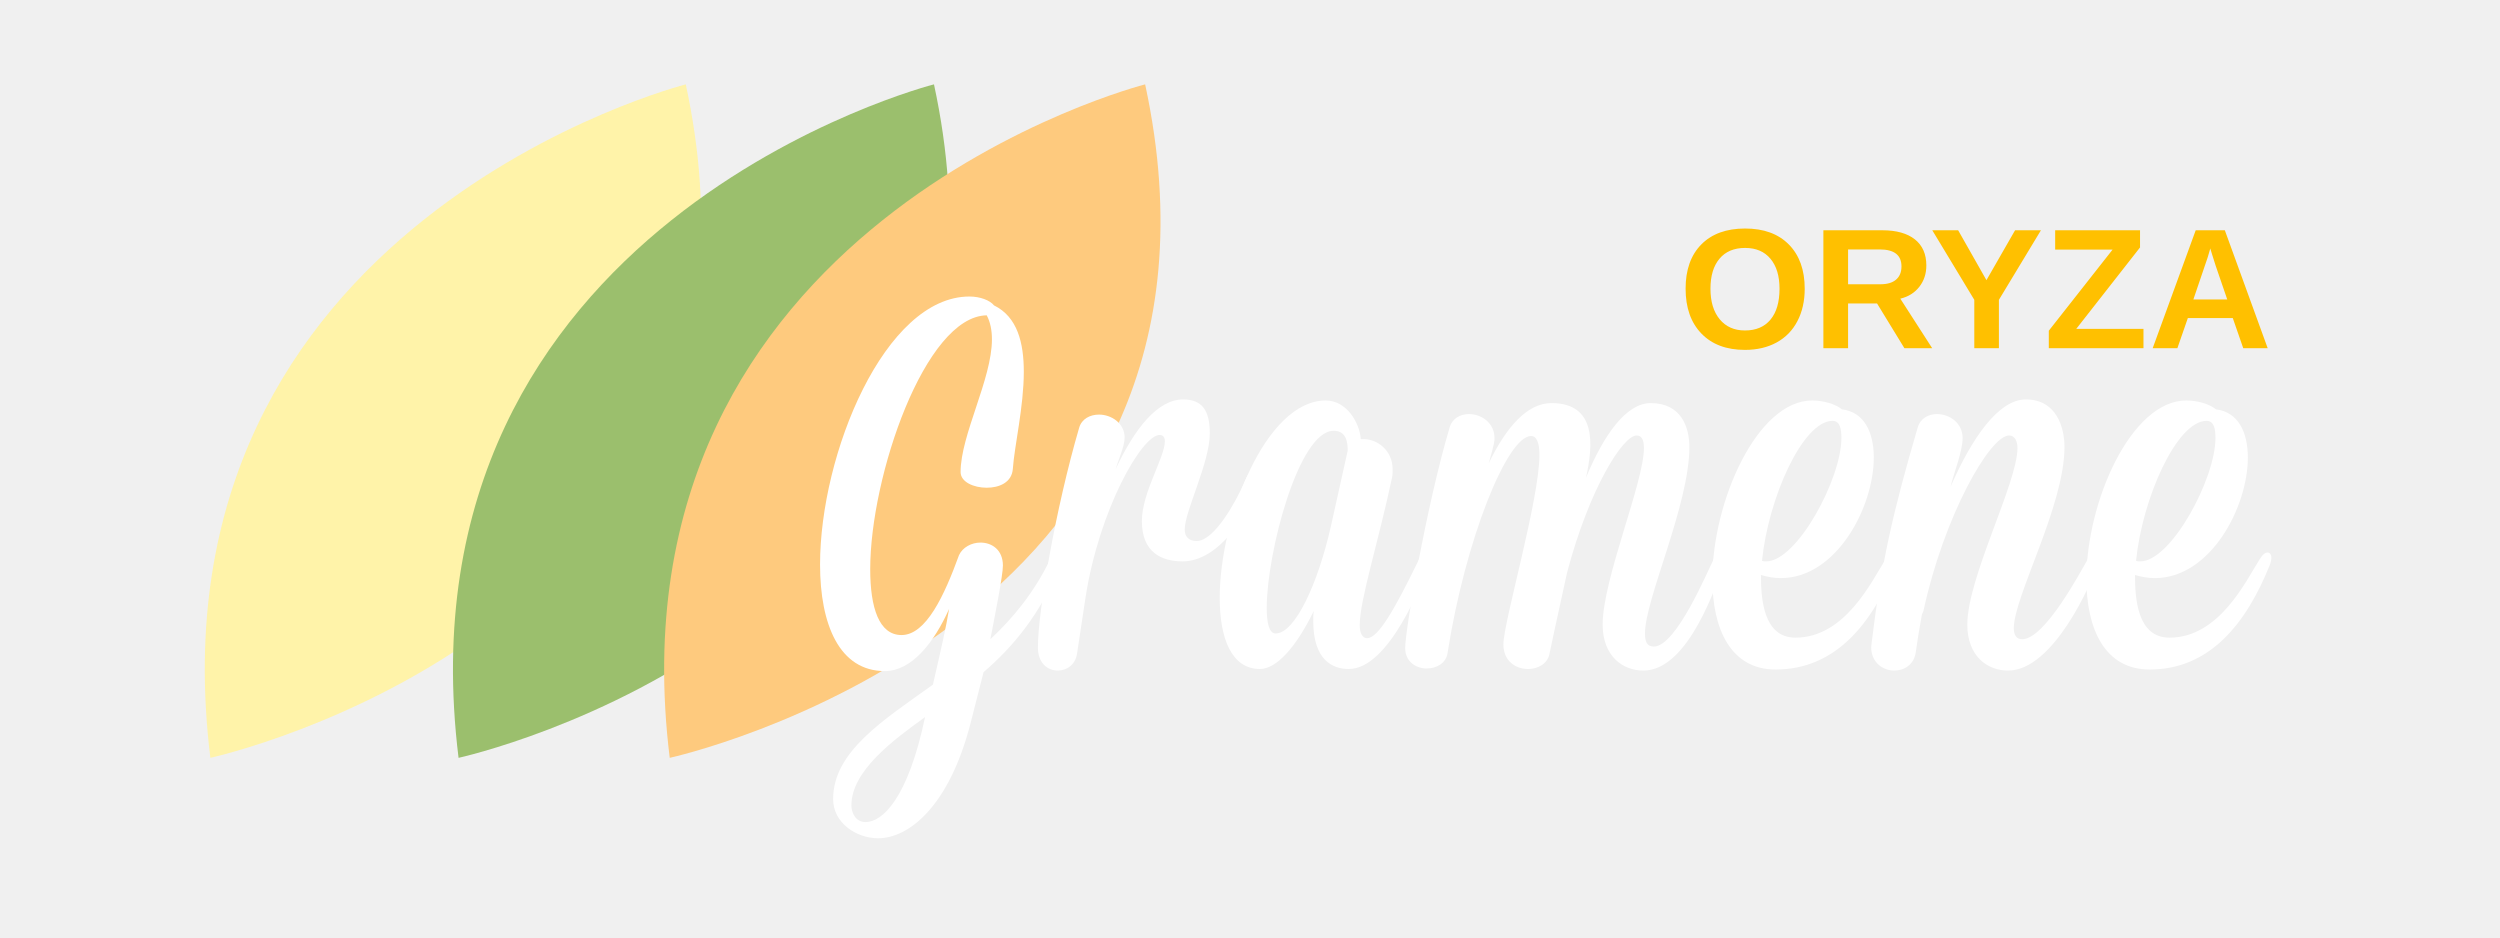
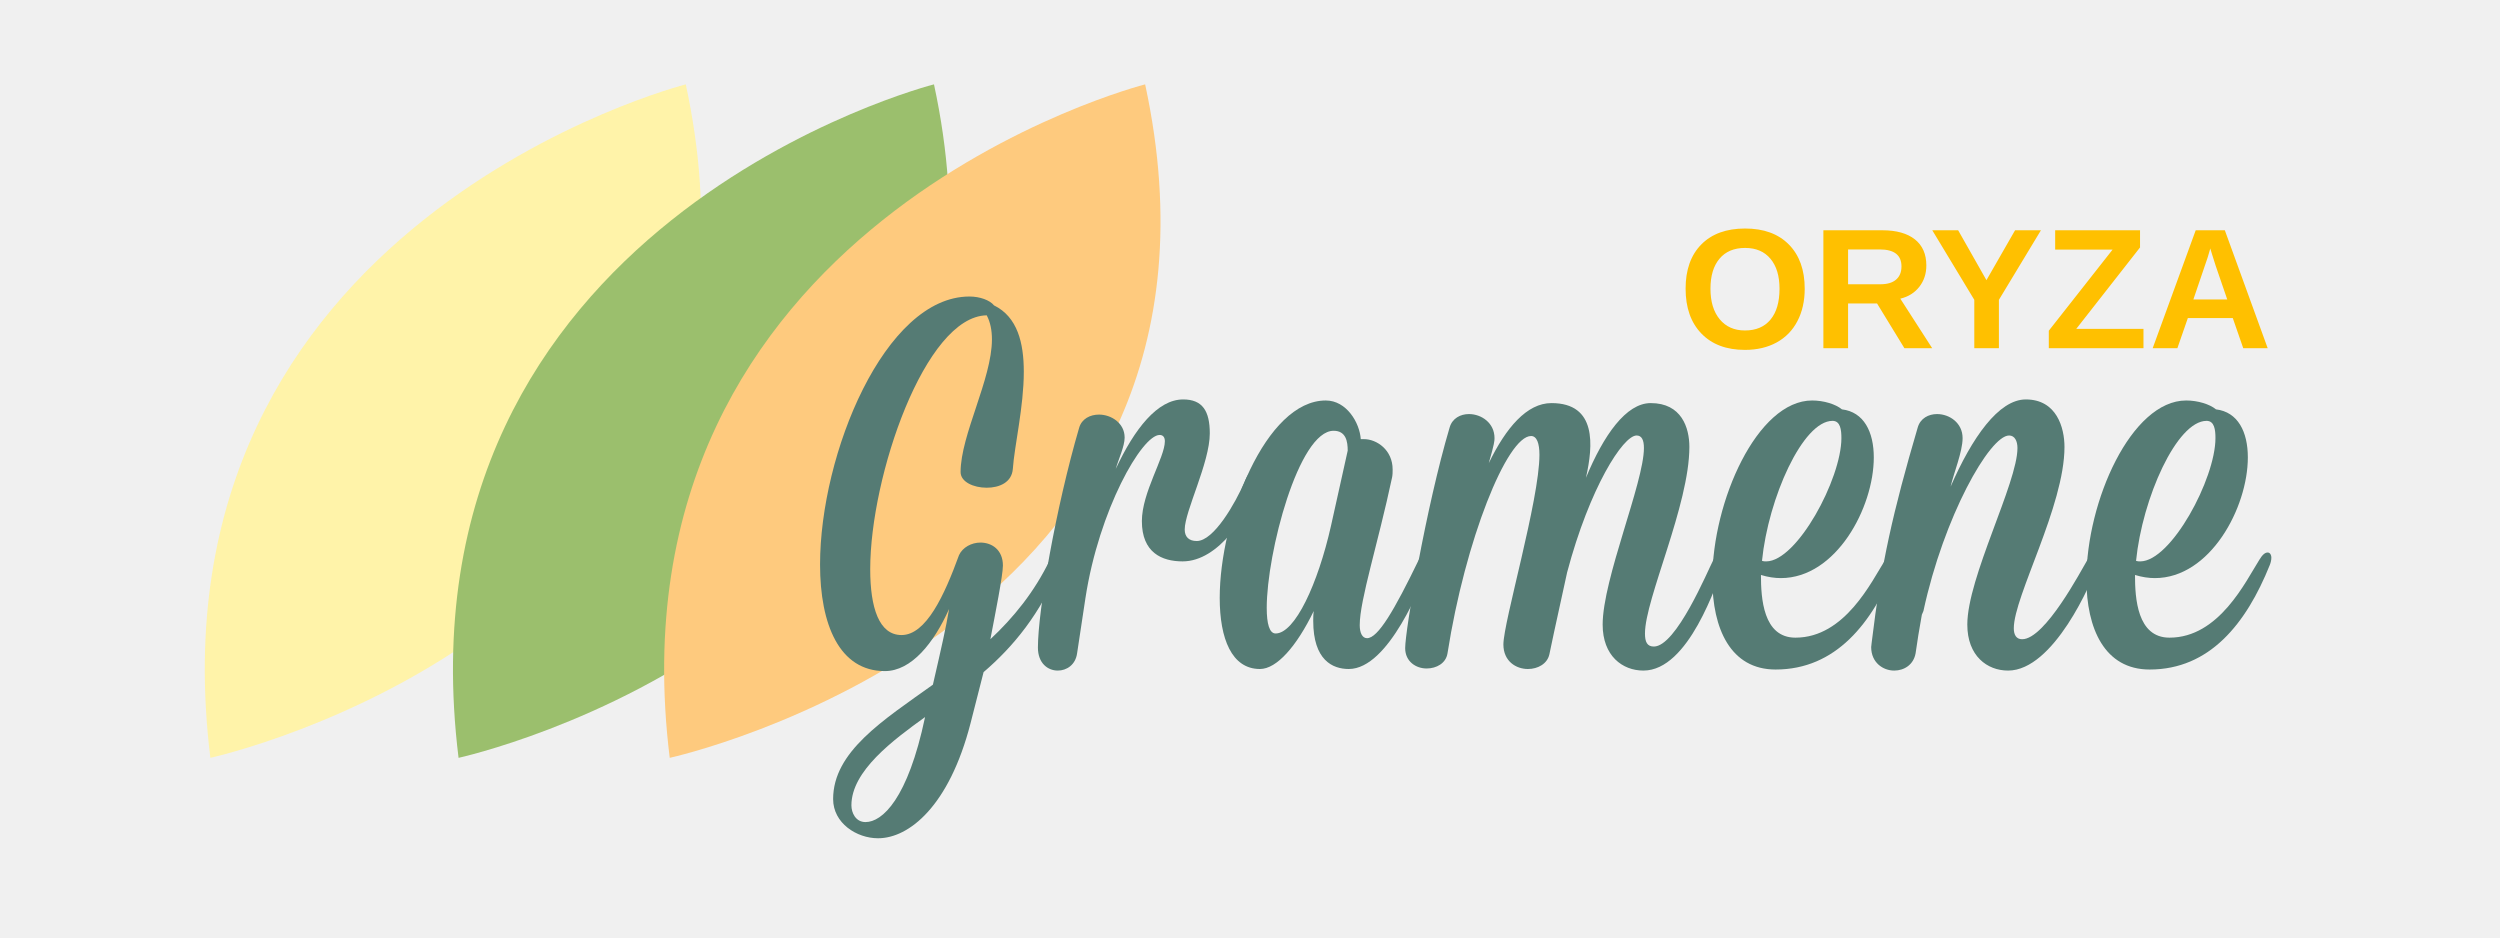
<svg xmlns="http://www.w3.org/2000/svg" version="1.1" width="800pt" height="300pt" viewBox="100 130 600 350">
  <g>
    <g>
      <path fill="#FFF3A9" d="M189.36,161.492c0,0-202.158,51.378-177.491,251.436C11.869,412.928,233.167,364.519,189.36,161.492z" />
      <path fill="#9BBF6D" d="M282.019,161.492c0,0-202.158,51.378-177.491,251.436C104.528,412.928,325.826,364.519,282.019,161.492z" />
      <path fill="#FECA7E" d="M360.854,161.492c0,0-202.158,51.378-177.491,251.436C183.363,412.928,404.661,364.519,360.854,161.492z" />
    </g>
    <g>
-       <path fill="#FFFFFF" d="M244.366,428.326c0-17.748,18.724-29.45,37.252-42.713c3.315-14.433,4.875-21.259,6.046-28.28    c-5.656,12.677-14.042,23.209-23.99,23.209c-16.968,0-24.185-17.358-24.185-39.787c0-41.349,24.185-100.055,55.781-100.055    c3.901,0,7.606,1.365,9.167,3.315c8.776,4.291,11.117,14.043,11.117,24.77c0,13.067-3.511,27.695-4.096,36.277    c-0.39,5.071-5.071,7.021-9.751,7.021c-4.876,0-9.752-2.146-9.752-5.851c0-13.848,11.702-34.717,11.702-49.54    c0-3.316-0.585-6.437-1.95-8.972c-23.015,0.39-43.494,60.072-43.494,94.789c0,14.433,3.315,24.575,11.702,24.575    c9.167,0,15.993-14.823,21.454-29.841c1.365-2.926,4.681-4.682,7.997-4.682c4.291,0,8.387,2.73,8.387,8.582    c0,3.706-2.925,18.334-4.681,27.5c8.582-7.996,16.383-17.553,22.234-29.646c0.975-2.146,2.34-3.12,3.315-3.12    c0.78,0,1.365,0.585,1.365,1.95c0,0.78-0.39,1.95-0.78,3.12c-7.411,18.334-17.749,30.621-28.67,39.983l-4.876,19.113    c-7.997,31.011-23.015,42.908-34.521,42.908C253.143,442.954,244.366,437.298,244.366,428.326z M256.458,436.908    c6.241,0,15.798-8.582,22.234-39.203c-11.897,8.582-27.5,20.089-27.5,32.962C251.192,433.397,252.752,436.908,256.458,436.908z" />
-       <path fill="#FFFFFF" d="M335.449,373.911c-0.585,4.291-3.901,6.436-7.216,6.436c-3.706,0-7.412-2.73-7.412-8.581    c0-13.652,6.631-52.075,15.408-82.111c0.976-3.315,4.096-4.875,7.412-4.875c4.486,0,9.557,3.121,9.557,8.582    c0,3.315-2.341,8.191-3.316,11.702c7.021-15.018,15.603-25.94,25.16-25.94c7.216,0,9.947,4.291,9.947,12.677    c0,10.922-9.362,29.061-9.362,35.887c0,2.73,1.56,4.291,4.486,4.291c6.436,0,14.433-14.237,17.749-21.844    c1.17-2.926,2.535-4.681,3.705-4.681c2.146,0,1.365,4.096,0.976,5.461c-2.926,11.117-14.238,28.67-27.696,28.67    c-7.801,0-15.213-3.315-15.213-15.018c0-10.728,8.582-23.795,8.582-29.841c0-1.365-0.585-2.34-1.95-2.34    c-6.631,0-22.625,27.89-27.695,60.852L335.449,373.911z" />
-       <path fill="#FFFFFF" d="M440.964,363.379c0,2.926,0.975,4.876,2.73,4.876c4.096,0,10.142-10.337,19.309-29.256    c0.976-2.146,2.535-3.315,3.511-3.315c0.585,0,1.17,0.585,1.17,1.95c0,0.78-0.194,1.95-0.78,3.315    c-2.73,6.826-15.018,38.812-30.035,38.812c-6.047,0-13.263-3.315-13.263-17.943c0-0.975,0-2.34,0.195-3.705    c-6.437,13.262-13.848,21.648-20.089,21.648c-10.533,0-15.019-11.312-15.019-26.524c0-29.646,17.163-73.725,39.593-73.725    c7.802,0,12.678,8.387,13.067,14.433h1.171c4.876,0,10.727,4.096,10.727,11.312c0,0.975,0,1.95-0.195,2.926    C447.79,332.953,440.964,354.017,440.964,363.379z M430.236,326.321l6.241-28.085c0-3.316-0.585-7.412-5.266-7.412    c-13.067,0-24.965,45.639-24.965,66.118c0,5.852,0.975,9.557,3.315,9.557C416.779,366.499,425.36,347.971,430.236,326.321z" />
-       <path fill="#FFFFFF" d="M465.93,379.567c-3.901,0-7.997-2.536-7.997-7.606c0-6.632,7.802-52.66,16.578-82.307    c0.976-3.51,4.097-5.071,7.217-5.071c4.681,0,9.557,3.316,9.557,8.972c0,0.975,0,1.951-2.146,9.362    c6.437-13.263,14.238-22.429,23.405-22.429c16.968,0,15.603,15.798,12.872,27.89c6.631-15.993,15.018-27.89,24.185-27.89    c11.508,0,14.433,9.167,14.433,16.383c0,21.649-16.578,56.756-16.578,69.628c0,3.121,0.78,4.876,3.315,4.876    c8.387,0,20.089-28.28,22.234-32.376c0.976-2.146,2.341-3.315,3.316-3.315c0.779,0,1.365,0.78,1.365,2.146    c0,0.78-0.195,1.755-0.78,3.12c-2.73,6.826-13.067,39.397-30.036,39.397c-7.802,0-15.213-5.461-15.213-17.163    c0-16.968,15.408-53.05,15.408-65.922c0-2.926-0.78-4.681-2.73-4.681c-5.071,0-17.554,19.504-25.94,51.1    c-1.95,9.167-4.291,19.309-6.631,30.621c-0.78,3.511-4.291,5.461-7.997,5.461c-4.485,0-9.167-2.925-9.167-9.166    c0-8.387,13.458-54.026,13.458-70.799c0-4.291-0.976-7.021-3.12-7.021c-8.973,0-24.575,38.812-31.206,81.136    C473.146,377.616,469.635,379.567,465.93,379.567z" />
-       <path fill="#FFFFFF" d="M632.883,300.771c0,18.724-14.043,45.054-34.717,45.054c-2.341,0-4.876-0.39-7.412-1.17    c0,8.582,0.78,23.404,12.873,23.404c18.528,0,28.476-21.063,33.546-29.061c1.171-1.95,2.146-2.73,3.121-2.73    c0.78,0,1.365,0.78,1.365,1.95c0,0.78-0.195,1.756-0.585,2.73c-8.777,21.845-22.43,39.008-44.858,39.008    c-16.773,0-23.6-15.213-23.6-33.741c0-29.061,16.772-66.703,37.252-66.703c4.291,0,8.776,1.365,11.117,3.315    C629.177,283.803,632.883,291.215,632.883,300.771z M592.705,339.584c11.507,0,28.085-30.815,28.085-46.029    c0-3.121-0.39-6.436-3.315-6.436c-11.117,0-23.99,28.865-26.33,52.271C591.729,339.584,592.119,339.584,592.705,339.584z" />
-       <path fill="#FFFFFF" d="M640.488,380.347c-4.096,0-8.581-2.925-8.581-8.776c0-0.585,0.194-1.17,0.194-1.755    c3.511-29.256,7.997-48.955,17.164-80.161c0.975-3.51,4.096-5.071,7.216-5.071c4.681,0,9.557,3.316,9.557,8.972    c0,5.071-3.315,13.068-4.485,18.138c7.996-18.333,17.943-32.571,28.085-32.571c11.508,0,14.434,10.532,14.434,17.749    c0,22.039-18.919,55.78-18.919,67.678c0,2.536,0.975,4.096,3.12,4.096c8.582,0,22.04-25.745,24.38-29.646    c1.17-1.95,2.73-3.315,3.706-3.315c0.585,0,0.975,0.39,0.975,1.365c0,0.78-0.194,1.95-0.779,3.511    c-2.341,7.021-16.579,39.787-33.547,39.787c-7.802,0-15.213-5.461-15.213-17.163c0-17.553,18.724-52.855,18.724-65.922    c0-2.536-0.976-4.681-3.121-4.681c-7.216,0-24.379,30.23-31.986,65.533l-0.585,1.365c-0.975,5.461-1.755,10.142-2.34,14.433    C647.705,378.202,644.194,380.347,640.488,380.347z" />
-       <path fill="#FFFFFF" d="M772.529,300.771c0,18.724-14.043,45.054-34.717,45.054c-2.341,0-4.876-0.39-7.412-1.17    c0,8.582,0.78,23.404,12.873,23.404c18.528,0,28.476-21.063,33.546-29.061c1.171-1.95,2.146-2.73,3.121-2.73    c0.78,0,1.365,0.78,1.365,1.95c0,0.78-0.195,1.756-0.585,2.73c-8.777,21.845-22.43,39.008-44.858,39.008    c-16.773,0-23.6-15.213-23.6-33.741c0-29.061,16.772-66.703,37.252-66.703c4.291,0,8.776,1.365,11.117,3.315    C768.823,283.803,772.529,291.215,772.529,300.771z M732.352,339.584c11.507,0,28.085-30.815,28.085-46.029    c0-3.121-0.39-6.436-3.315-6.436c-11.117,0-23.99,28.865-26.33,52.271C731.376,339.584,731.766,339.584,732.352,339.584z" />
+       <path fill="#557B74" d="M244.366,428.326c0-17.748,18.724-29.45,37.252-42.713c3.315-14.433,4.875-21.259,6.046-28.28    c-5.656,12.677-14.042,23.209-23.99,23.209c-16.968,0-24.185-17.358-24.185-39.787c0-41.349,24.185-100.055,55.781-100.055    c3.901,0,7.606,1.365,9.167,3.315c8.776,4.291,11.117,14.043,11.117,24.77c0,13.067-3.511,27.695-4.096,36.277    c-0.39,5.071-5.071,7.021-9.751,7.021c-4.876,0-9.752-2.146-9.752-5.851c0-13.848,11.702-34.717,11.702-49.54    c0-3.316-0.585-6.437-1.95-8.972c-23.015,0.39-43.494,60.072-43.494,94.789c0,14.433,3.315,24.575,11.702,24.575    c9.167,0,15.993-14.823,21.454-29.841c1.365-2.926,4.681-4.682,7.997-4.682c4.291,0,8.387,2.73,8.387,8.582    c0,3.706-2.925,18.334-4.681,27.5c8.582-7.996,16.383-17.553,22.234-29.646c0.975-2.146,2.34-3.12,3.315-3.12    c0.78,0,1.365,0.585,1.365,1.95c0,0.78-0.39,1.95-0.78,3.12c-7.411,18.334-17.749,30.621-28.67,39.983l-4.876,19.113    c-7.997,31.011-23.015,42.908-34.521,42.908C253.143,442.954,244.366,437.298,244.366,428.326z M256.458,436.908    c6.241,0,15.798-8.582,22.234-39.203c-11.897,8.582-27.5,20.089-27.5,32.962C251.192,433.397,252.752,436.908,256.458,436.908z" />
+       <path fill="#557B74" d="M335.449,373.911c-0.585,4.291-3.901,6.436-7.216,6.436c-3.706,0-7.412-2.73-7.412-8.581    c0-13.652,6.631-52.075,15.408-82.111c0.976-3.315,4.096-4.875,7.412-4.875c4.486,0,9.557,3.121,9.557,8.582    c0,3.315-2.341,8.191-3.316,11.702c7.021-15.018,15.603-25.94,25.16-25.94c7.216,0,9.947,4.291,9.947,12.677    c0,10.922-9.362,29.061-9.362,35.887c0,2.73,1.56,4.291,4.486,4.291c6.436,0,14.433-14.237,17.749-21.844    c1.17-2.926,2.535-4.681,3.705-4.681c2.146,0,1.365,4.096,0.976,5.461c-2.926,11.117-14.238,28.67-27.696,28.67    c-7.801,0-15.213-3.315-15.213-15.018c0-10.728,8.582-23.795,8.582-29.841c0-1.365-0.585-2.34-1.95-2.34    c-6.631,0-22.625,27.89-27.695,60.852L335.449,373.911z" />
+       <path fill="#557B74" d="M440.964,363.379c0,2.926,0.975,4.876,2.73,4.876c4.096,0,10.142-10.337,19.309-29.256    c0.976-2.146,2.535-3.315,3.511-3.315c0.585,0,1.17,0.585,1.17,1.95c0,0.78-0.194,1.95-0.78,3.315    c-2.73,6.826-15.018,38.812-30.035,38.812c-6.047,0-13.263-3.315-13.263-17.943c0-0.975,0-2.34,0.195-3.705    c-6.437,13.262-13.848,21.648-20.089,21.648c-10.533,0-15.019-11.312-15.019-26.524c0-29.646,17.163-73.725,39.593-73.725    c7.802,0,12.678,8.387,13.067,14.433h1.171c4.876,0,10.727,4.096,10.727,11.312c0,0.975,0,1.95-0.195,2.926    C447.79,332.953,440.964,354.017,440.964,363.379z M430.236,326.321l6.241-28.085c0-3.316-0.585-7.412-5.266-7.412    c-13.067,0-24.965,45.639-24.965,66.118c0,5.852,0.975,9.557,3.315,9.557C416.779,366.499,425.36,347.971,430.236,326.321z" />
+       <path fill="#557B74" d="M465.93,379.567c-3.901,0-7.997-2.536-7.997-7.606c0-6.632,7.802-52.66,16.578-82.307    c0.976-3.51,4.097-5.071,7.217-5.071c4.681,0,9.557,3.316,9.557,8.972c0,0.975,0,1.951-2.146,9.362    c6.437-13.263,14.238-22.429,23.405-22.429c16.968,0,15.603,15.798,12.872,27.89c6.631-15.993,15.018-27.89,24.185-27.89    c11.508,0,14.433,9.167,14.433,16.383c0,21.649-16.578,56.756-16.578,69.628c0,3.121,0.78,4.876,3.315,4.876    c8.387,0,20.089-28.28,22.234-32.376c0.976-2.146,2.341-3.315,3.316-3.315c0.779,0,1.365,0.78,1.365,2.146    c0,0.78-0.195,1.755-0.78,3.12c-2.73,6.826-13.067,39.397-30.036,39.397c-7.802,0-15.213-5.461-15.213-17.163    c0-16.968,15.408-53.05,15.408-65.922c0-2.926-0.78-4.681-2.73-4.681c-5.071,0-17.554,19.504-25.94,51.1    c-1.95,9.167-4.291,19.309-6.631,30.621c-0.78,3.511-4.291,5.461-7.997,5.461c-4.485,0-9.167-2.925-9.167-9.166    c0-8.387,13.458-54.026,13.458-70.799c0-4.291-0.976-7.021-3.12-7.021c-8.973,0-24.575,38.812-31.206,81.136    C473.146,377.616,469.635,379.567,465.93,379.567z" />
+       <path fill="#557B74" d="M632.883,300.771c0,18.724-14.043,45.054-34.717,45.054c-2.341,0-4.876-0.39-7.412-1.17    c0,8.582,0.78,23.404,12.873,23.404c18.528,0,28.476-21.063,33.546-29.061c1.171-1.95,2.146-2.73,3.121-2.73    c0.78,0,1.365,0.78,1.365,1.95c0,0.78-0.195,1.756-0.585,2.73c-8.777,21.845-22.43,39.008-44.858,39.008    c-16.773,0-23.6-15.213-23.6-33.741c0-29.061,16.772-66.703,37.252-66.703c4.291,0,8.776,1.365,11.117,3.315    C629.177,283.803,632.883,291.215,632.883,300.771z M592.705,339.584c11.507,0,28.085-30.815,28.085-46.029    c0-3.121-0.39-6.436-3.315-6.436c-11.117,0-23.99,28.865-26.33,52.271C591.729,339.584,592.119,339.584,592.705,339.584z" />
+       <path fill="#557B74" d="M640.488,380.347c-4.096,0-8.581-2.925-8.581-8.776c0-0.585,0.194-1.17,0.194-1.755    c3.511-29.256,7.997-48.955,17.164-80.161c0.975-3.51,4.096-5.071,7.216-5.071c4.681,0,9.557,3.316,9.557,8.972    c0,5.071-3.315,13.068-4.485,18.138c7.996-18.333,17.943-32.571,28.085-32.571c11.508,0,14.434,10.532,14.434,17.749    c0,22.039-18.919,55.78-18.919,67.678c0,2.536,0.975,4.096,3.12,4.096c8.582,0,22.04-25.745,24.38-29.646    c1.17-1.95,2.73-3.315,3.706-3.315c0.585,0,0.975,0.39,0.975,1.365c0,0.78-0.194,1.95-0.779,3.511    c-2.341,7.021-16.579,39.787-33.547,39.787c-7.802,0-15.213-5.461-15.213-17.163c0-17.553,18.724-52.855,18.724-65.922    c0-2.536-0.976-4.681-3.121-4.681c-7.216,0-24.379,30.23-31.986,65.533l-0.585,1.365c-0.975,5.461-1.755,10.142-2.34,14.433    C647.705,378.202,644.194,380.347,640.488,380.347z" />
+       <path fill="#557B74" d="M772.529,300.771c0,18.724-14.043,45.054-34.717,45.054c-2.341,0-4.876-0.39-7.412-1.17    c0,8.582,0.78,23.404,12.873,23.404c18.528,0,28.476-21.063,33.546-29.061c1.171-1.95,2.146-2.73,3.121-2.73    c0.78,0,1.365,0.78,1.365,1.95c0,0.78-0.195,1.756-0.585,2.73c-8.777,21.845-22.43,39.008-44.858,39.008    c-16.773,0-23.6-15.213-23.6-33.741c0-29.061,16.772-66.703,37.252-66.703c4.291,0,8.776,1.365,11.117,3.315    C768.823,283.803,772.529,291.215,772.529,300.771z M732.352,339.584c11.507,0,28.085-30.815,28.085-46.029    c0-3.121-0.39-6.436-3.315-6.436c-11.117,0-23.99,28.865-26.33,52.271C731.376,339.584,731.766,339.584,732.352,339.584z" />
    </g>
    <text fill="#ffc000" xml:space="preserve" font-size="64" font-family="Arial" font-weight="bold">
      <tspan y="260" x="560">ORYZA</tspan>
    </text>
  </g>
</svg>
